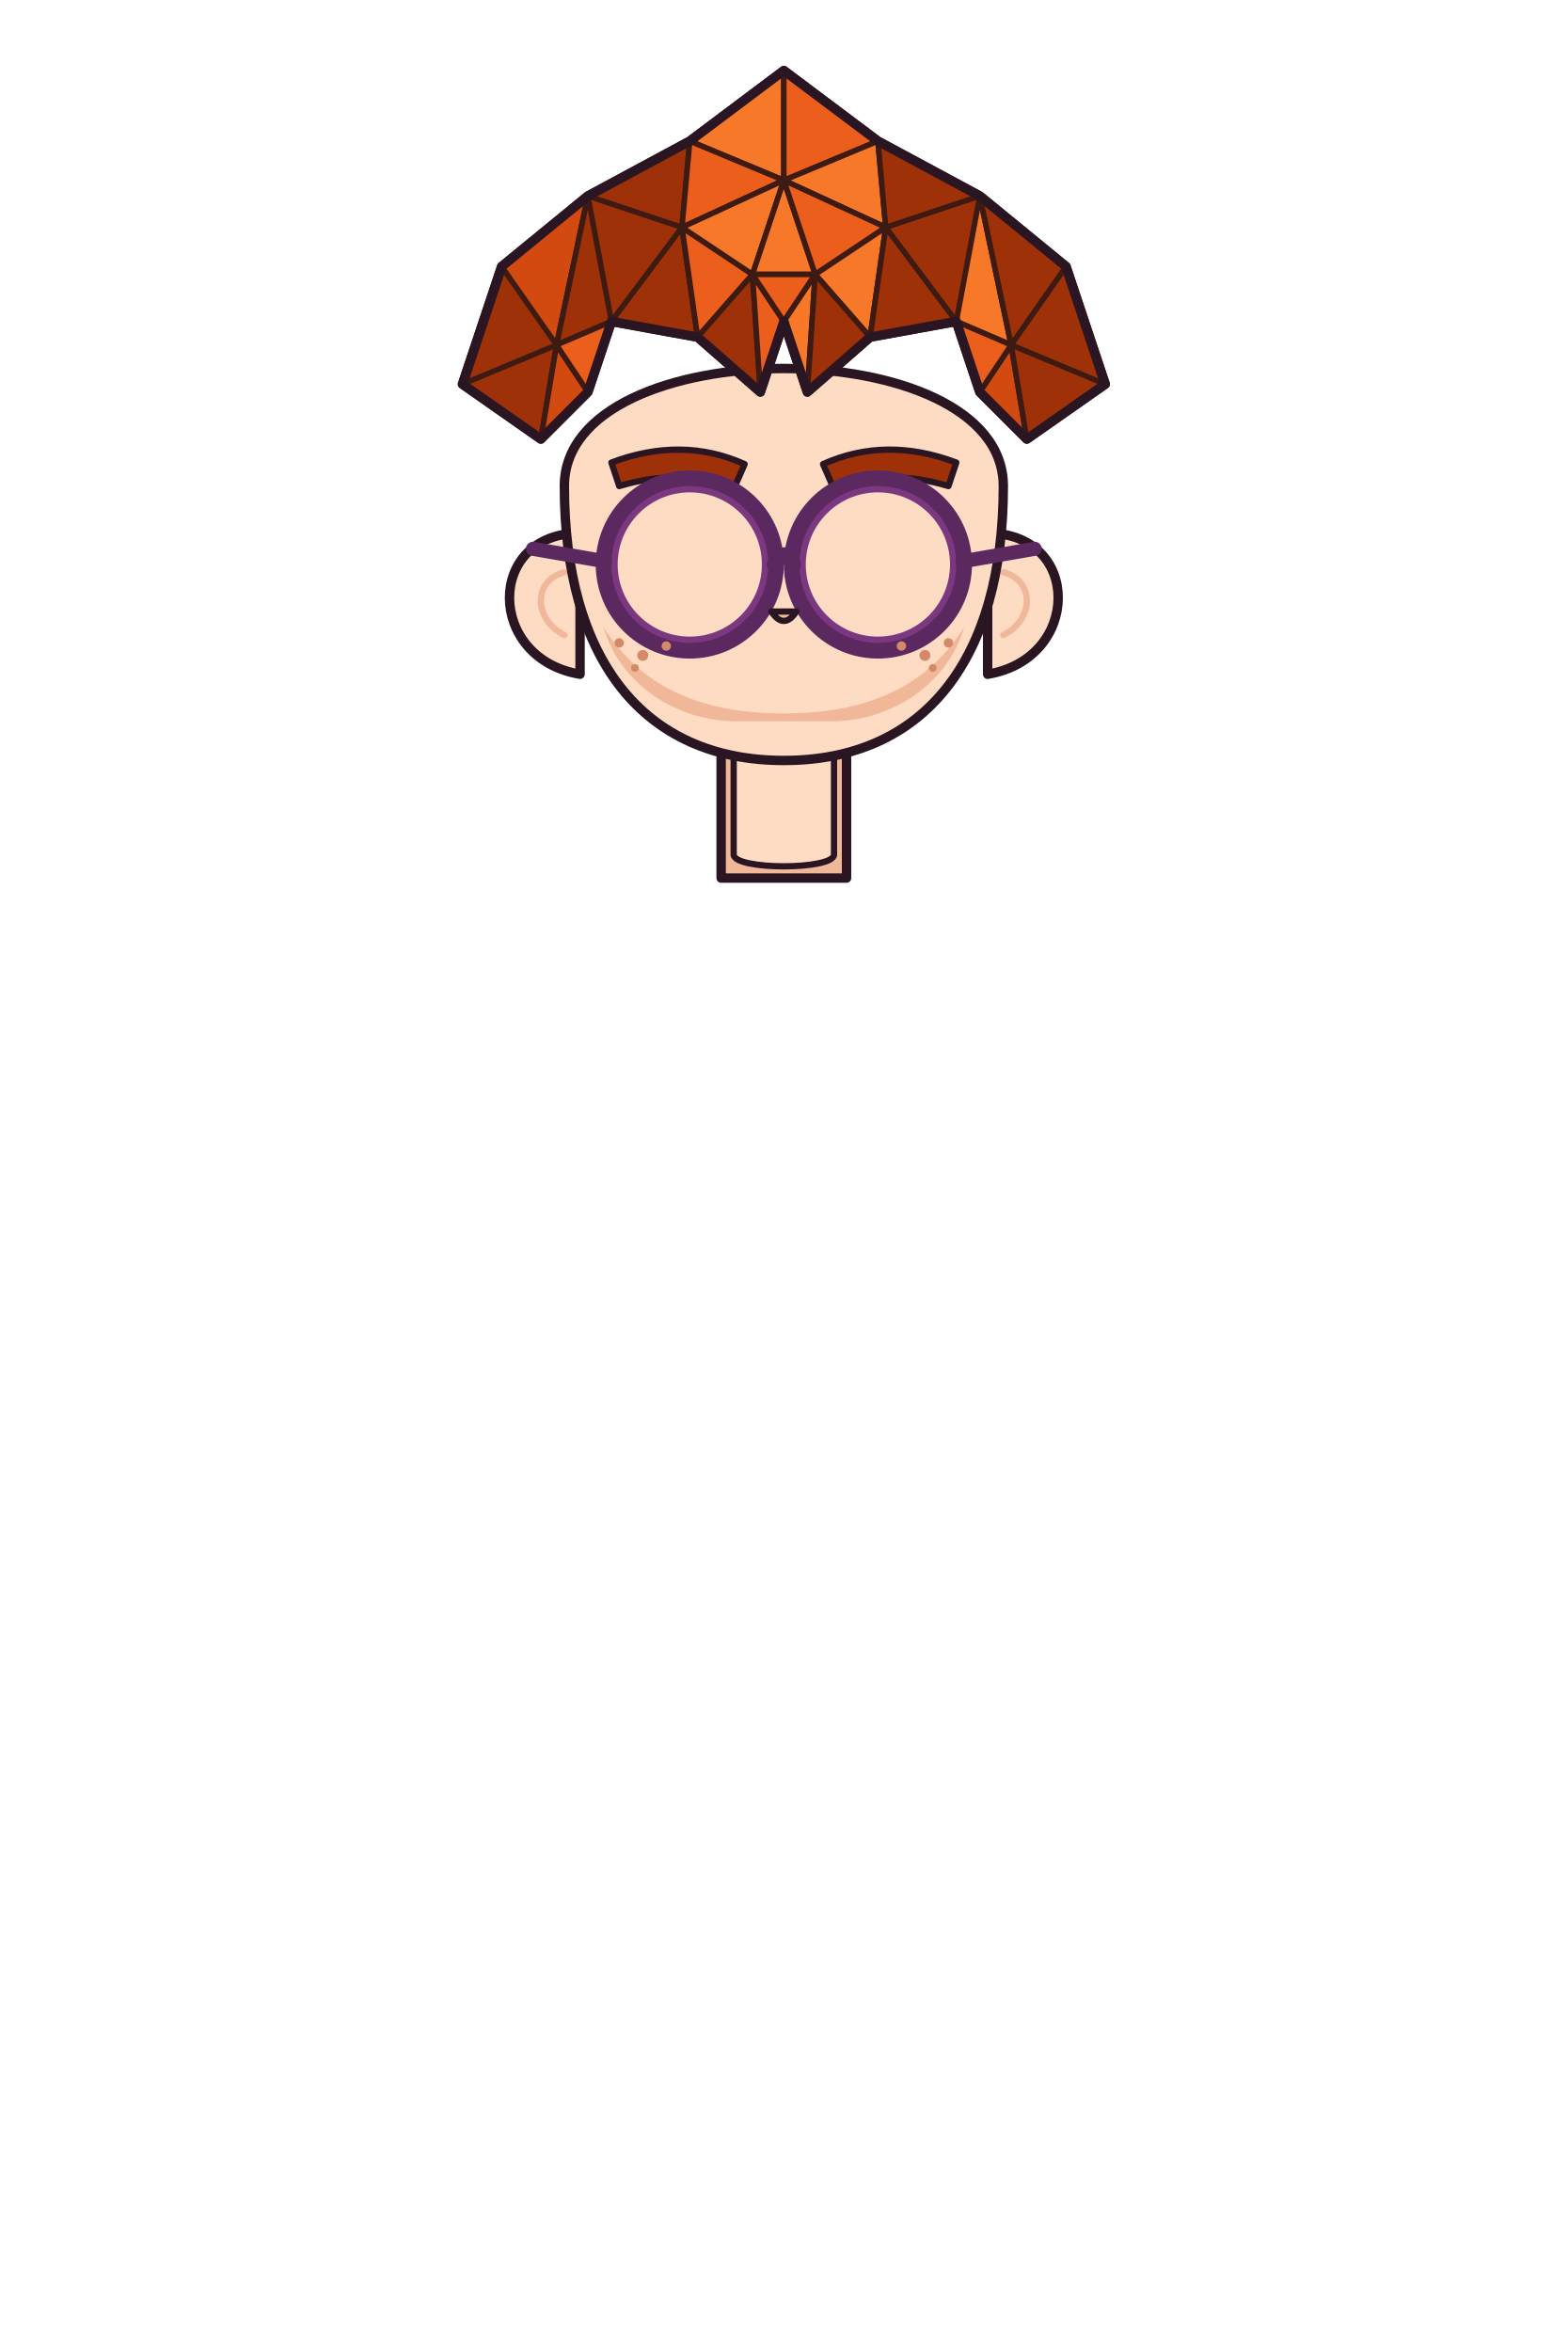
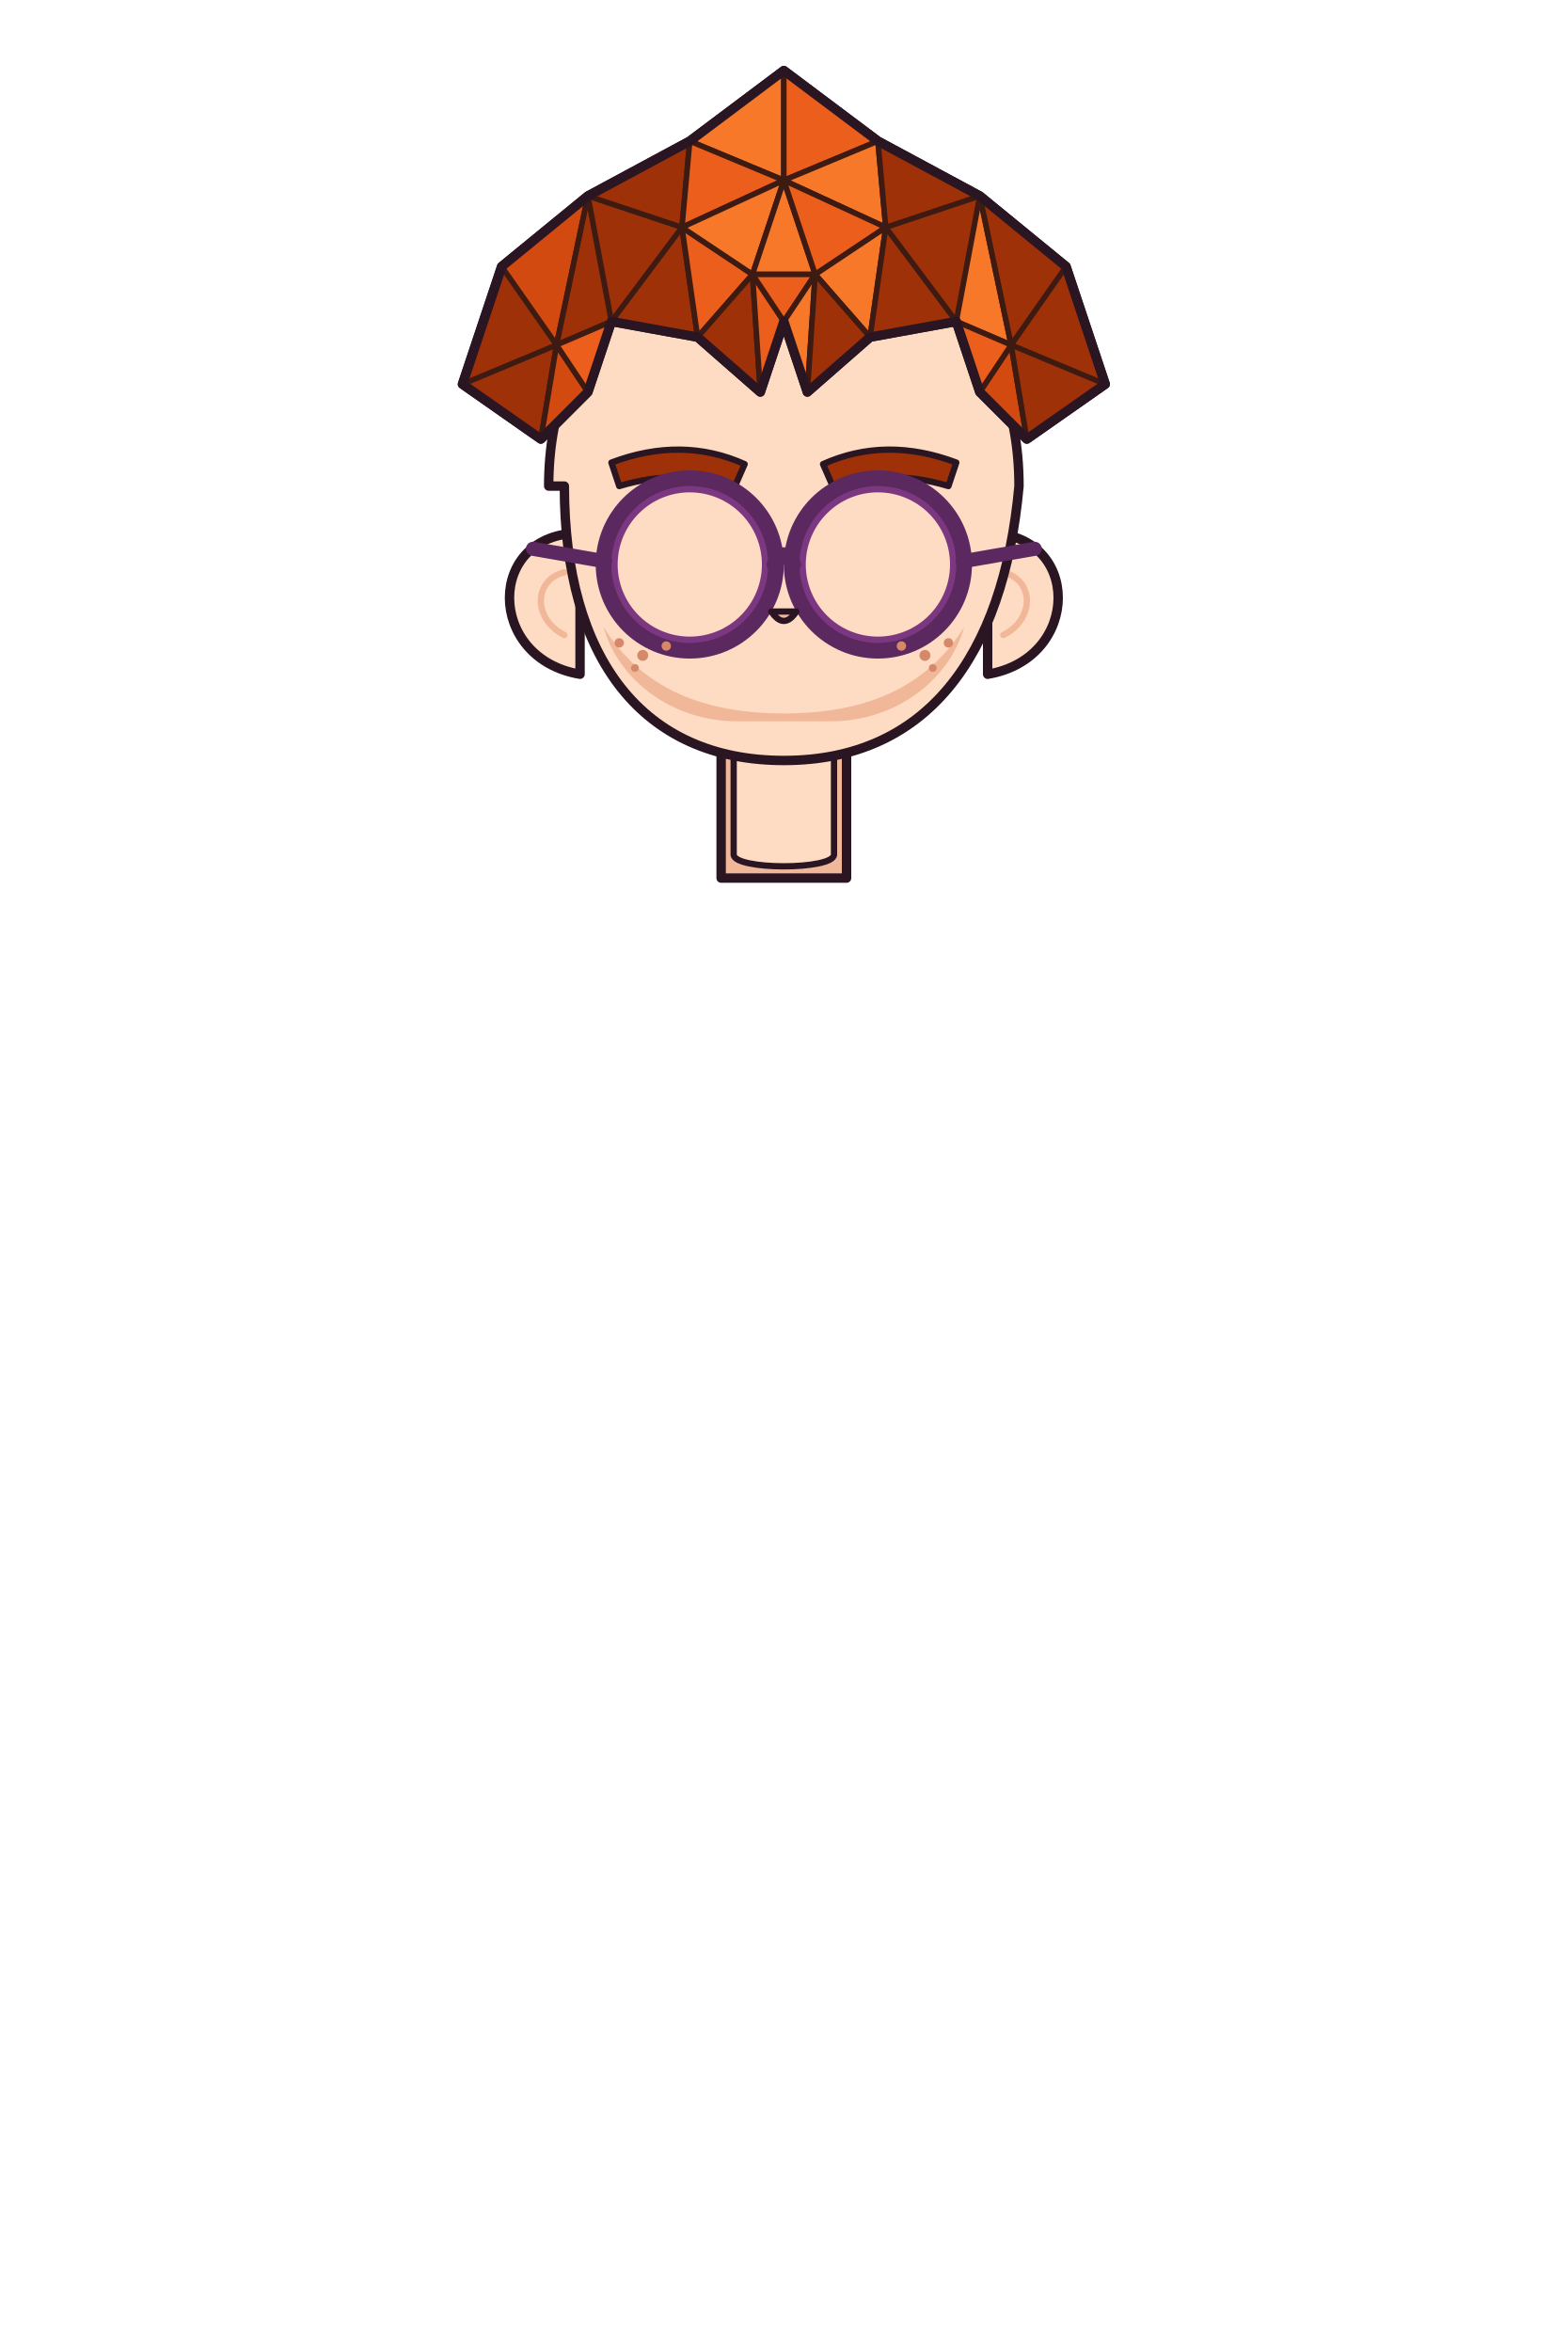
<svg xmlns="http://www.w3.org/2000/svg" viewBox="0 0 1000 1500" width="1000" height="1500">
  <g id="layer_head_base">
    <path fill="#f1b799" stroke="#2a1523" stroke-width="6" stroke-linecap="round" stroke-linejoin="round" d="M460 450 L460 560 L540 560 L540 450 Z" />
    <path fill="#fedbc3" stroke="#2a1523" stroke-width="4" stroke-linecap="round" stroke-linejoin="round" d="M468 450 L468 545 C468 555 532 555 532 545 L532 450 Z" />
    <path fill="#fedbc3" stroke="#2a1523" stroke-width="6" stroke-linecap="round" stroke-linejoin="round" d="M370 340 C310 340 310 420 370 430 Z" />
    <path fill="none" stroke="#f1b799" stroke-width="4" stroke-linecap="round" d="M360 365 C340 370 340 395 360 405" />
    <path fill="#fedbc3" stroke="#2a1523" stroke-width="6" stroke-linecap="round" stroke-linejoin="round" d="M630 340 C690 340 690 420 630 430 Z" />
    <path fill="none" stroke="#f1b799" stroke-width="4" stroke-linecap="round" d="M640 365 C660 370 660 395 640 405" />
-     <path fill="#fedbc3" stroke="#2a1523" stroke-width="6" stroke-linecap="round" stroke-linejoin="round" d="M360 310 C360 210 640 210 640 310 C640 420 590 485 500 485 C410 485 360 420 360 310 Z" />
+     <path fill="#fedbc3" stroke="#2a1523" stroke-width="6" stroke-linecap="round" stroke-linejoin="round" d="M350 310 C350 100 650 100 650 310 C640 420 590 485 500 485 C410 485 360 420 360 310 Z" />
    <path fill="#f1b799" d="M470 460 C430 460 395 435 385 400 C410 440 450 455 500 455 C550 455 590 440 615 400 C605 435 570 460 530 460 Z" />
    <path fill="#9e3108" stroke="#2a1523" stroke-width="4" stroke-linecap="round" stroke-linejoin="round" d="M390 295 Q435 278 475 296 L468 312 Q435 298 395 310 Z" />
    <path fill="#9e3108" stroke="#2a1523" stroke-width="4" stroke-linecap="round" stroke-linejoin="round" d="M610 295 Q565 278 525 296 L532 312 Q565 298 605 310 Z" />
    <circle cx="440" cy="360" r="54" fill="none" stroke="#5b285f" stroke-width="12" stroke-linecap="round" />
    <circle cx="440" cy="360" r="48" fill="none" stroke="#7b3880" stroke-width="4" />
    <circle cx="560" cy="360" r="54" fill="none" stroke="#5b285f" stroke-width="12" stroke-linecap="round" />
    <circle cx="560" cy="360" r="48" fill="none" stroke="#7b3880" stroke-width="4" />
    <path fill="none" stroke="#5b285f" stroke-width="10" stroke-linecap="round" d="M494 360 Q500 348 506 360" />
    <line x1="386" y1="358" x2="340" y2="350" stroke="#5b285f" stroke-width="9" stroke-linecap="round" />
    <line x1="614" y1="358" x2="660" y2="350" stroke="#5b285f" stroke-width="9" stroke-linecap="round" />
    <circle cx="395" cy="410" r="3" fill="#d5896a" />
    <circle cx="410" cy="418" r="3.5" fill="#d5896a" />
    <circle cx="425" cy="412" r="3" fill="#d5896a" />
    <circle cx="405" cy="426" r="2.5" fill="#d5896a" />
    <circle cx="605" cy="410" r="3" fill="#d5896a" />
    <circle cx="590" cy="418" r="3.5" fill="#d5896a" />
    <circle cx="575" cy="412" r="3" fill="#d5896a" />
    <circle cx="595" cy="426" r="2.5" fill="#d5896a" />
    <path fill="#f1b799" stroke="#2a1523" stroke-width="4" stroke-linecap="round" stroke-linejoin="round" d="M492 390 Q500 402 508 390 Z" />
    <path fill="#9e3108" stroke="#2a1523" stroke-width="6" stroke-linecap="round" stroke-linejoin="round" d="M500 45 L440 90 L375 125 L320 170 L295 245 L345 280 L375 250 L390 205 L445 215 L485 250 L500 205 L515 250 L555 215 L610 205 L625 250 L655 280 L705 245 L680 170 L625 125 L560 90 Z" />
    <polygon points="500,45 440,90 500,115" fill="#f8782a" stroke="#3e1b12" stroke-width="3.5" stroke-linejoin="round" />
    <polygon points="500,45 500,115 560,90" fill="#eb5e1b" stroke="#3e1b12" stroke-width="3.5" stroke-linejoin="round" />
    <polygon points="440,90 375,125 435,145" fill="#9e3108" stroke="#3e1b12" stroke-width="3.5" stroke-linejoin="round" />
    <polygon points="440,90 435,145 500,115" fill="#eb5e1b" stroke="#3e1b12" stroke-width="3.5" stroke-linejoin="round" />
    <polygon points="560,90 500,115 565,145" fill="#f8782a" stroke="#3e1b12" stroke-width="3.5" stroke-linejoin="round" />
    <polygon points="560,90 625,125 565,145" fill="#9e3108" stroke="#3e1b12" stroke-width="3.5" stroke-linejoin="round" />
    <polygon points="435,145 390,205 445,215" fill="#9e3108" stroke="#3e1b12" stroke-width="3.5" stroke-linejoin="round" />
    <polygon points="435,145 445,215 480,175" fill="#eb5e1b" stroke="#3e1b12" stroke-width="3.5" stroke-linejoin="round" />
    <polygon points="500,115 435,145 480,175" fill="#f8782a" stroke="#3e1b12" stroke-width="3.5" stroke-linejoin="round" />
    <polygon points="500,115 480,175 520,175" fill="#f8782a" stroke="#3e1b12" stroke-width="3.5" stroke-linejoin="round" />
    <polygon points="500,115 520,175 565,145" fill="#eb5e1b" stroke="#3e1b12" stroke-width="3.5" stroke-linejoin="round" />
    <polygon points="565,145 520,175 555,215" fill="#f8782a" stroke="#3e1b12" stroke-width="3.5" stroke-linejoin="round" />
    <polygon points="565,145 555,215 610,205" fill="#9e3108" stroke="#3e1b12" stroke-width="3.5" stroke-linejoin="round" />
    <polygon points="480,175 445,215 485,250" fill="#9e3108" stroke="#3e1b12" stroke-width="3.5" stroke-linejoin="round" />
    <polygon points="480,175 485,250 500,205" fill="#eb5e1b" stroke="#3e1b12" stroke-width="3.5" stroke-linejoin="round" />
    <polygon points="480,175 520,175 500,205" fill="#eb5e1b" stroke="#3e1b12" stroke-width="3.5" stroke-linejoin="round" />
    <polygon points="520,175 500,205 515,250" fill="#f8782a" stroke="#3e1b12" stroke-width="3.5" stroke-linejoin="round" />
    <polygon points="520,175 515,250 555,215" fill="#9e3108" stroke="#3e1b12" stroke-width="3.5" stroke-linejoin="round" />
    <polygon points="375,125 320,170 355,220" fill="#d34a10" stroke="#3e1b12" stroke-width="3.5" stroke-linejoin="round" />
    <polygon points="375,125 355,220 390,205" fill="#9e3108" stroke="#3e1b12" stroke-width="3.5" stroke-linejoin="round" />
    <polygon points="355,220 295,245 345,280" fill="#9e3108" stroke="#3e1b12" stroke-width="3.5" stroke-linejoin="round" />
    <polygon points="355,220 345,280 375,250" fill="#d34a10" stroke="#3e1b12" stroke-width="3.5" stroke-linejoin="round" />
    <polygon points="355,220 375,250 390,205" fill="#eb5e1b" stroke="#3e1b12" stroke-width="3.5" stroke-linejoin="round" />
    <polygon points="625,125 610,205 645,220" fill="#f8782a" stroke="#3e1b12" stroke-width="3.5" stroke-linejoin="round" />
    <polygon points="625,125 645,220 680,170" fill="#9e3108" stroke="#3e1b12" stroke-width="3.5" stroke-linejoin="round" />
    <polygon points="645,220 625,250 655,280" fill="#d34a10" stroke="#3e1b12" stroke-width="3.5" stroke-linejoin="round" />
    <polygon points="645,220 610,205 625,250" fill="#eb5e1b" stroke="#3e1b12" stroke-width="3.5" stroke-linejoin="round" />
    <polygon points="645,220 655,280 705,245" fill="#9e3108" stroke="#3e1b12" stroke-width="3.5" stroke-linejoin="round" />
    <path fill="none" stroke="#2a1523" stroke-width="6" stroke-linecap="round" stroke-linejoin="round" d="M500 45 L440 90 L375 125 L320 170 L295 245 L345 280 L375 250 L390 205 L445 215 L485 250 L500 205 L515 250 L555 215 L610 205 L625 250 L655 280 L705 245 L680 170 L625 125 L560 90 Z" />
  </g>
</svg>
